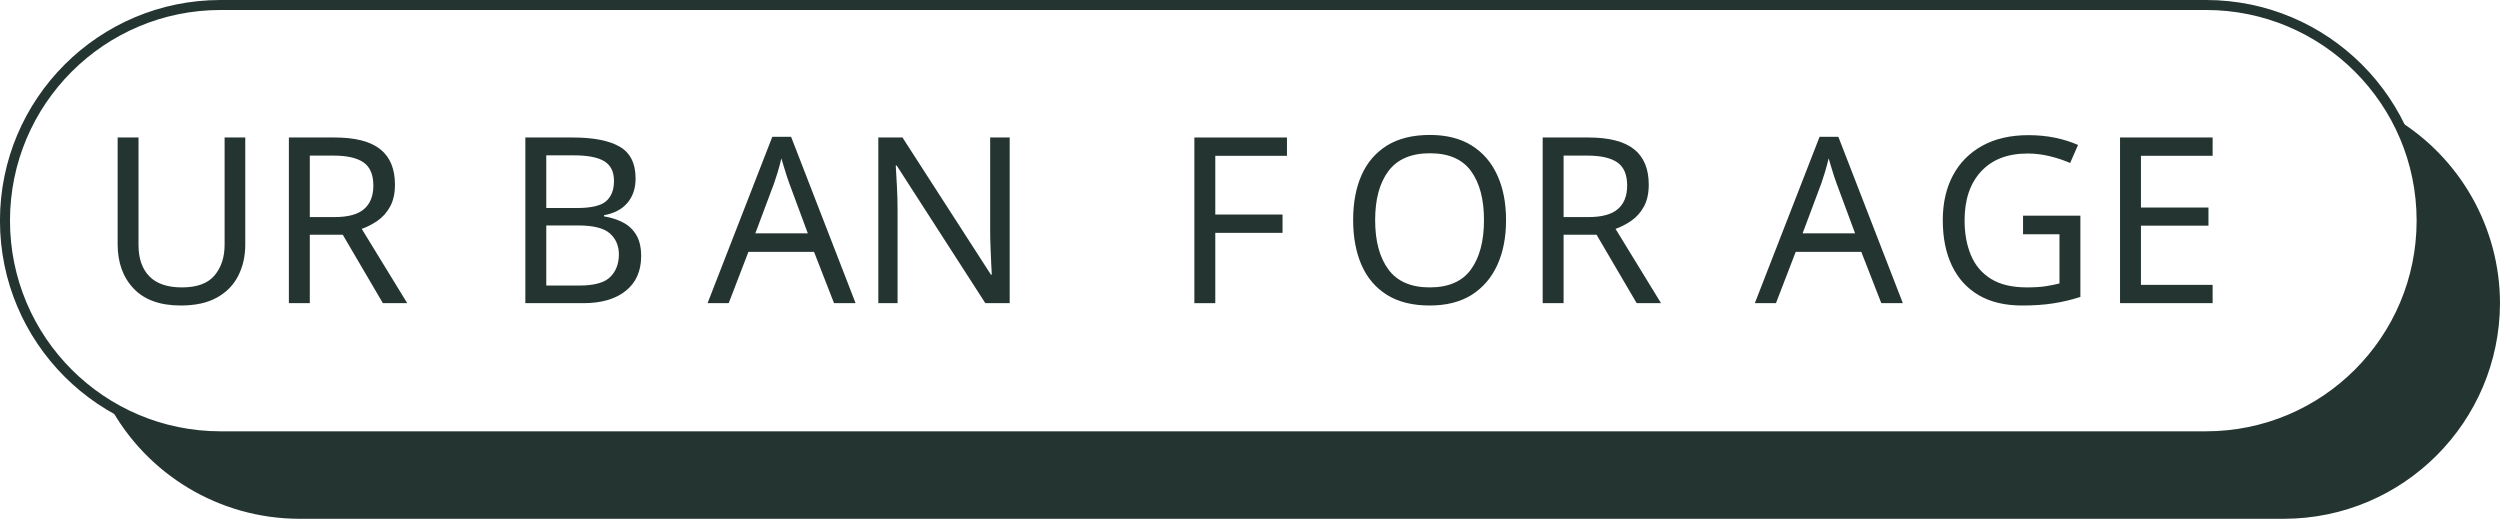
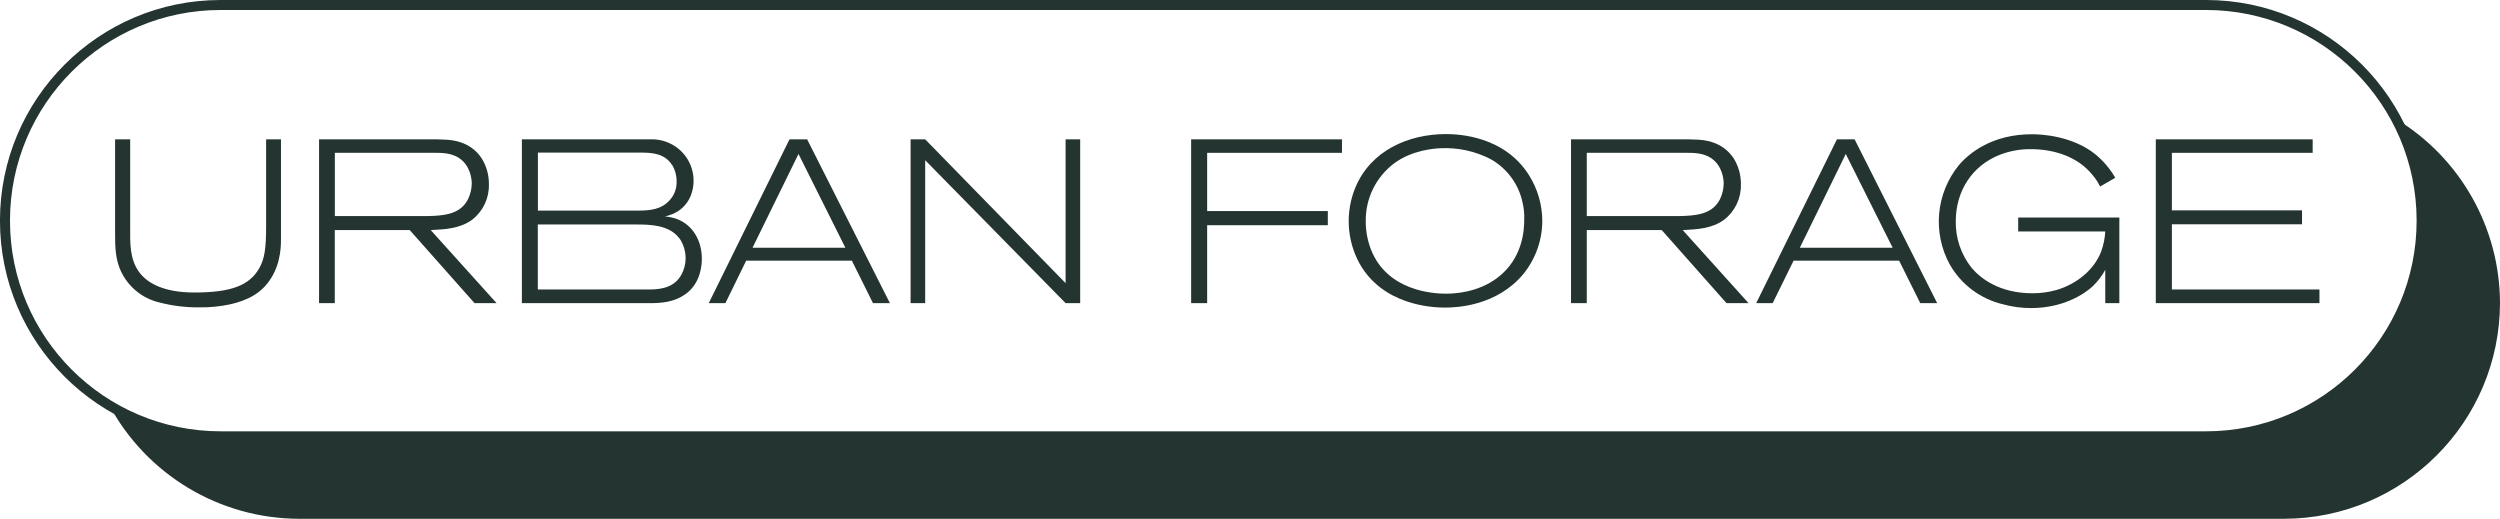
<svg xmlns="http://www.w3.org/2000/svg" viewBox="0 0 750.5 155.75">
  <defs>
-     <style>.cls-1,.cls-2{fill:#243531;}.cls-2{font-size:69.66px;font-family:AkzidenzGroteskBQ-LigExt, Akzidenz-Grotesk BQ Light Exten;}.cls-3{letter-spacing:-0.03em;}.cls-4{letter-spacing:-0.03em;}.cls-5{letter-spacing:-0.04em;}</style>
+     <style>.cls-1{fill:#243531;}</style>
  </defs>
  <g id="Layer_2" data-name="Layer 2">
    <g id="Layer_1-2" data-name="Layer 1">
      <path class="cls-1" d="M662.22,132.48h-596A66.24,66.24,0,0,1,66.24,0h596a66.24,66.24,0,1,1,0,132.48ZM66.24,3a63.24,63.24,0,0,0,0,126.48h596A63.24,63.24,0,1,0,662.22,3Z" />
      <path class="cls-1" d="M750.5,91a64.94,64.94,0,0,1-64.74,64.74h-596a64.91,64.91,0,0,1-57-34.17A64.16,64.16,0,0,0,66.24,131h596a64.66,64.66,0,0,0,57-95.32A64.85,64.85,0,0,1,750.5,91Z" />
-       <text class="cls-2" transform="translate(29.05 91.01)">UR<tspan class="cls-3" x="121.91" y="0">B</tspan>
-         <tspan x="183.36" y="0">AN </tspan>
-         <tspan class="cls-4" x="322.75" y="0">F</tspan>
-         <tspan x="372.91" y="0">OR</tspan>
-         <tspan class="cls-5" x="497.75" y="0">A</tspan>
-         <tspan x="549.92" y="0">GE</tspan>
-       </text>
+       <path class="cls-1" d="M81.43,83.42c-2.86,4.67-7.18,6.76-12.33,7.94a41,41,0,0,1-9.13.91A45.92,45.92,0,0,1,47.85,90.8,17,17,0,0,1,35.8,80.22c-1.18-3.21-1.25-6.55-1.25-10V41.83h4.53V68.3c0,4.6-.21,9.34,2.64,13.31,2.51,3.48,7.6,6.2,16.65,6.2,11.08,0,16.51-2.16,19.43-7.25,1.68-2.92,2.09-6.13,2.09-12.74v-26h4.46V71.3C84.35,73.11,84.49,78.54,81.43,83.42Z" />
+       <path class="cls-1" d="M142.45,91,123,69.07h-22.5V91H95.78V41.83h34c1.18,0,2.36,0,3.55.08,2,.06,7.8.34,11.28,5.64a14.41,14.41,0,0,1,2.16,7.8,13,13,0,0,1-5,10.59c-3.7,2.71-8.15,2.92-12.47,3.13L149.07,91Zm-4.59-43.53c-2.44-1.6-5.16-1.6-8-1.6H100.52v19h26.4c1.11,0,2.16,0,3.27-.07,4.11-.21,8.22-.9,10.31-5a11,11,0,0,0,1.12-4.74C141.62,53.89,141.27,49.78,137.86,47.48Z" />
+       <path class="cls-1" d="M205.78,88.3c-3.28,2.36-7,2.71-10.8,2.71H156.67V41.83h38.52a12.58,12.58,0,0,1,10.73,5.23,12.35,12.35,0,0,1,2.29,7.1,11.34,11.34,0,0,1-.48,3.49,10.07,10.07,0,0,1-4.11,5.71,11.92,11.92,0,0,1-4,1.6,16.12,16.12,0,0,1,3.55.77c5,1.88,7.52,6.75,7.52,11.91C210.72,79.31,210.44,85,205.78,88.3Zm-4-38.73c-2.23-3.49-5.85-3.76-9.62-3.76H161.48V63.22h30c3.62,0,7.17-.28,9.75-3.34a7.87,7.87,0,0,0,1.88-5.44A9.21,9.21,0,0,0,201.81,49.57Zm2.16,22c-2.93-4-8.57-4.18-12.89-4.18h-29.6V86.9h33.57c3.76,0,7.52-.76,9.54-4.45a10.23,10.23,0,0,0,1.26-4.81A10.61,10.61,0,0,0,204,71.58Z" />
+       <path class="cls-1" d="M262.07,91l-6.34-12.74H224L217.77,91h-5l24.24-49.18h5.29L267.15,91ZM239.71,46.22l-13.8,28.15h27.87Z" />
+       <path class="cls-1" d="M319.89,91,277.74,48.1V91h-4.38V41.83h4.38L319.89,85V41.83h4.38V91Z" />
+       <path class="cls-1" d="M362.39,45.88V63.36h36.22v4.25H362.39V91h-4.81V41.83h45.28v4.05Z" />
+       <path class="cls-1" d="M457.33,82.24c-7.94,9.54-19.78,10.1-23.61,10.1s-18.6-.7-25.63-13.31a26.48,26.48,0,0,1-1.19-22.78c4.6-11,15.81-16,27.17-16,4,0,17.55.63,24.93,12.33a26,26,0,0,1,4,13.66A25.47,25.47,0,0,1,457.33,82.24Zm-.28-21.53a19.55,19.55,0,0,0-9.68-13,29.56,29.56,0,0,0-14.84-3.21c-2,.07-8.63.56-14,4.53A21.38,21.38,0,0,0,410,66.56a23.16,23.16,0,0,0,1.6,8.43c4.94,12.47,18.87,13.17,22.36,13.17,2.44,0,9.47-.21,15.53-4.74,7.66-5.78,8.08-14.35,8.08-17.41A19,19,0,0,0,457.05,60.71Z" />
+       <path class="cls-1" d="M518.29,91,498.85,69.07h-22.5V91h-4.73V41.83h34c1.18,0,2.37,0,3.55.08,2,.06,7.8.34,11.29,5.64a14.41,14.41,0,0,1,2.16,7.8,13,13,0,0,1-5,10.59c-3.69,2.71-8.15,2.92-12.47,3.13L524.91,91Zm-4.6-43.53c-2.44-1.6-5.15-1.6-7.94-1.6h-29.4v19h26.4c1.12,0,2.16,0,3.28-.07,4.11-.21,8.22-.9,10.31-5a11.06,11.06,0,0,0,1.11-4.74C517.45,53.89,517.1,49.78,513.69,47.48Z" />
+       <path class="cls-1" d="M576.46,91l-6.34-12.74H538.43L532.16,91h-4.95l24.24-49.18h5.3L581.54,91ZM554.1,46.22,540.31,74.37h27.86Z" />
+       <path class="cls-1" d="M632,91V81a20.23,20.23,0,0,1-3.83,5c-2.58,2.37-8.92,6.48-18.39,6.48a31,31,0,0,1-8.43-1.12,25,25,0,0,1-16-11.91A26.84,26.84,0,0,1,588,49.64c3.13-3.69,10-9.34,22-9.34,2.5,0,12,.35,19.08,6.06a26.19,26.19,0,0,1,5.92,7L630.45,56a16.36,16.36,0,0,0-2.23-3.42c-4.53-5.64-11.7-7.8-18.6-7.8a25.06,25.06,0,0,0-9.06,1.6c-8.56,3.28-13.44,11-13.44,20.06a21.81,21.81,0,0,0,4.74,13.94c2.64,3.13,8.29,7.66,18.32,7.66a26.69,26.69,0,0,0,7.24-1c5.85-1.74,11.29-5.92,13.44-11.77A21.3,21.3,0,0,0,632,69.49H605.86V65.31h30.37V91Z" />
+       <path class="cls-1" d="M647.17,91V41.83h47.09v4.05H652V63.15h39.07v4.18H652V86.9h44.3V91Z" />
    </g>
  </g>
</svg>
